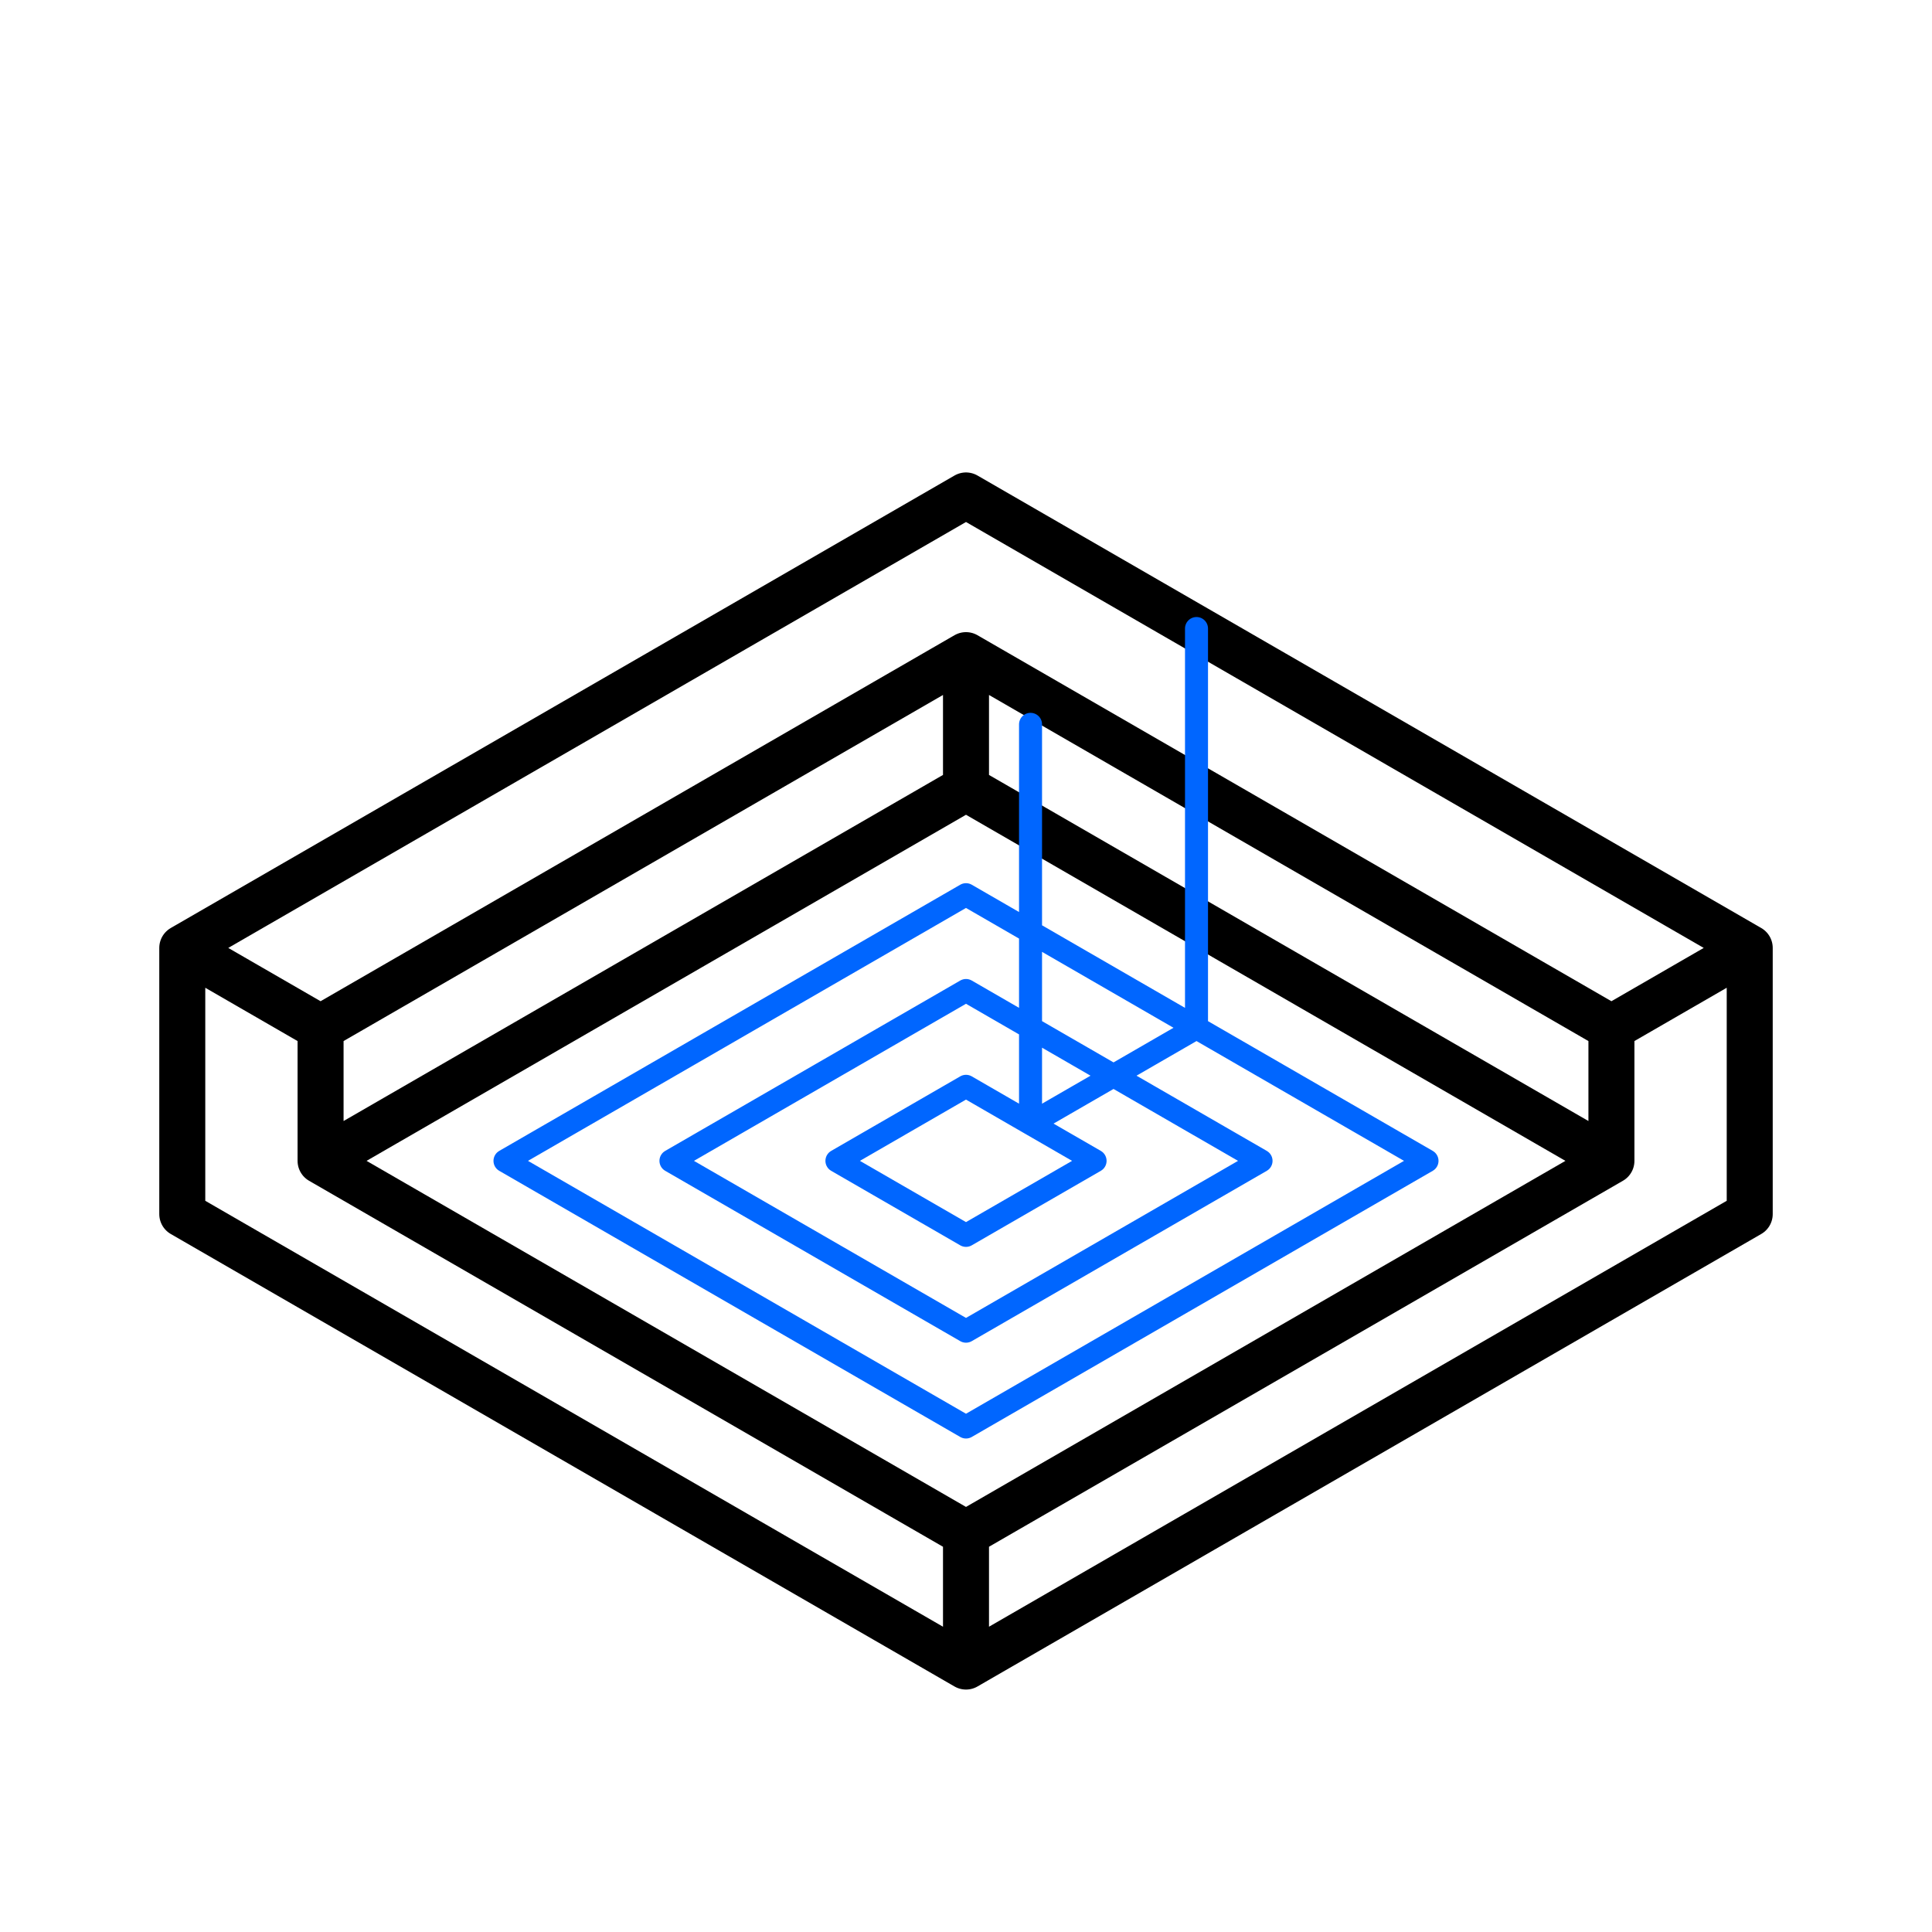
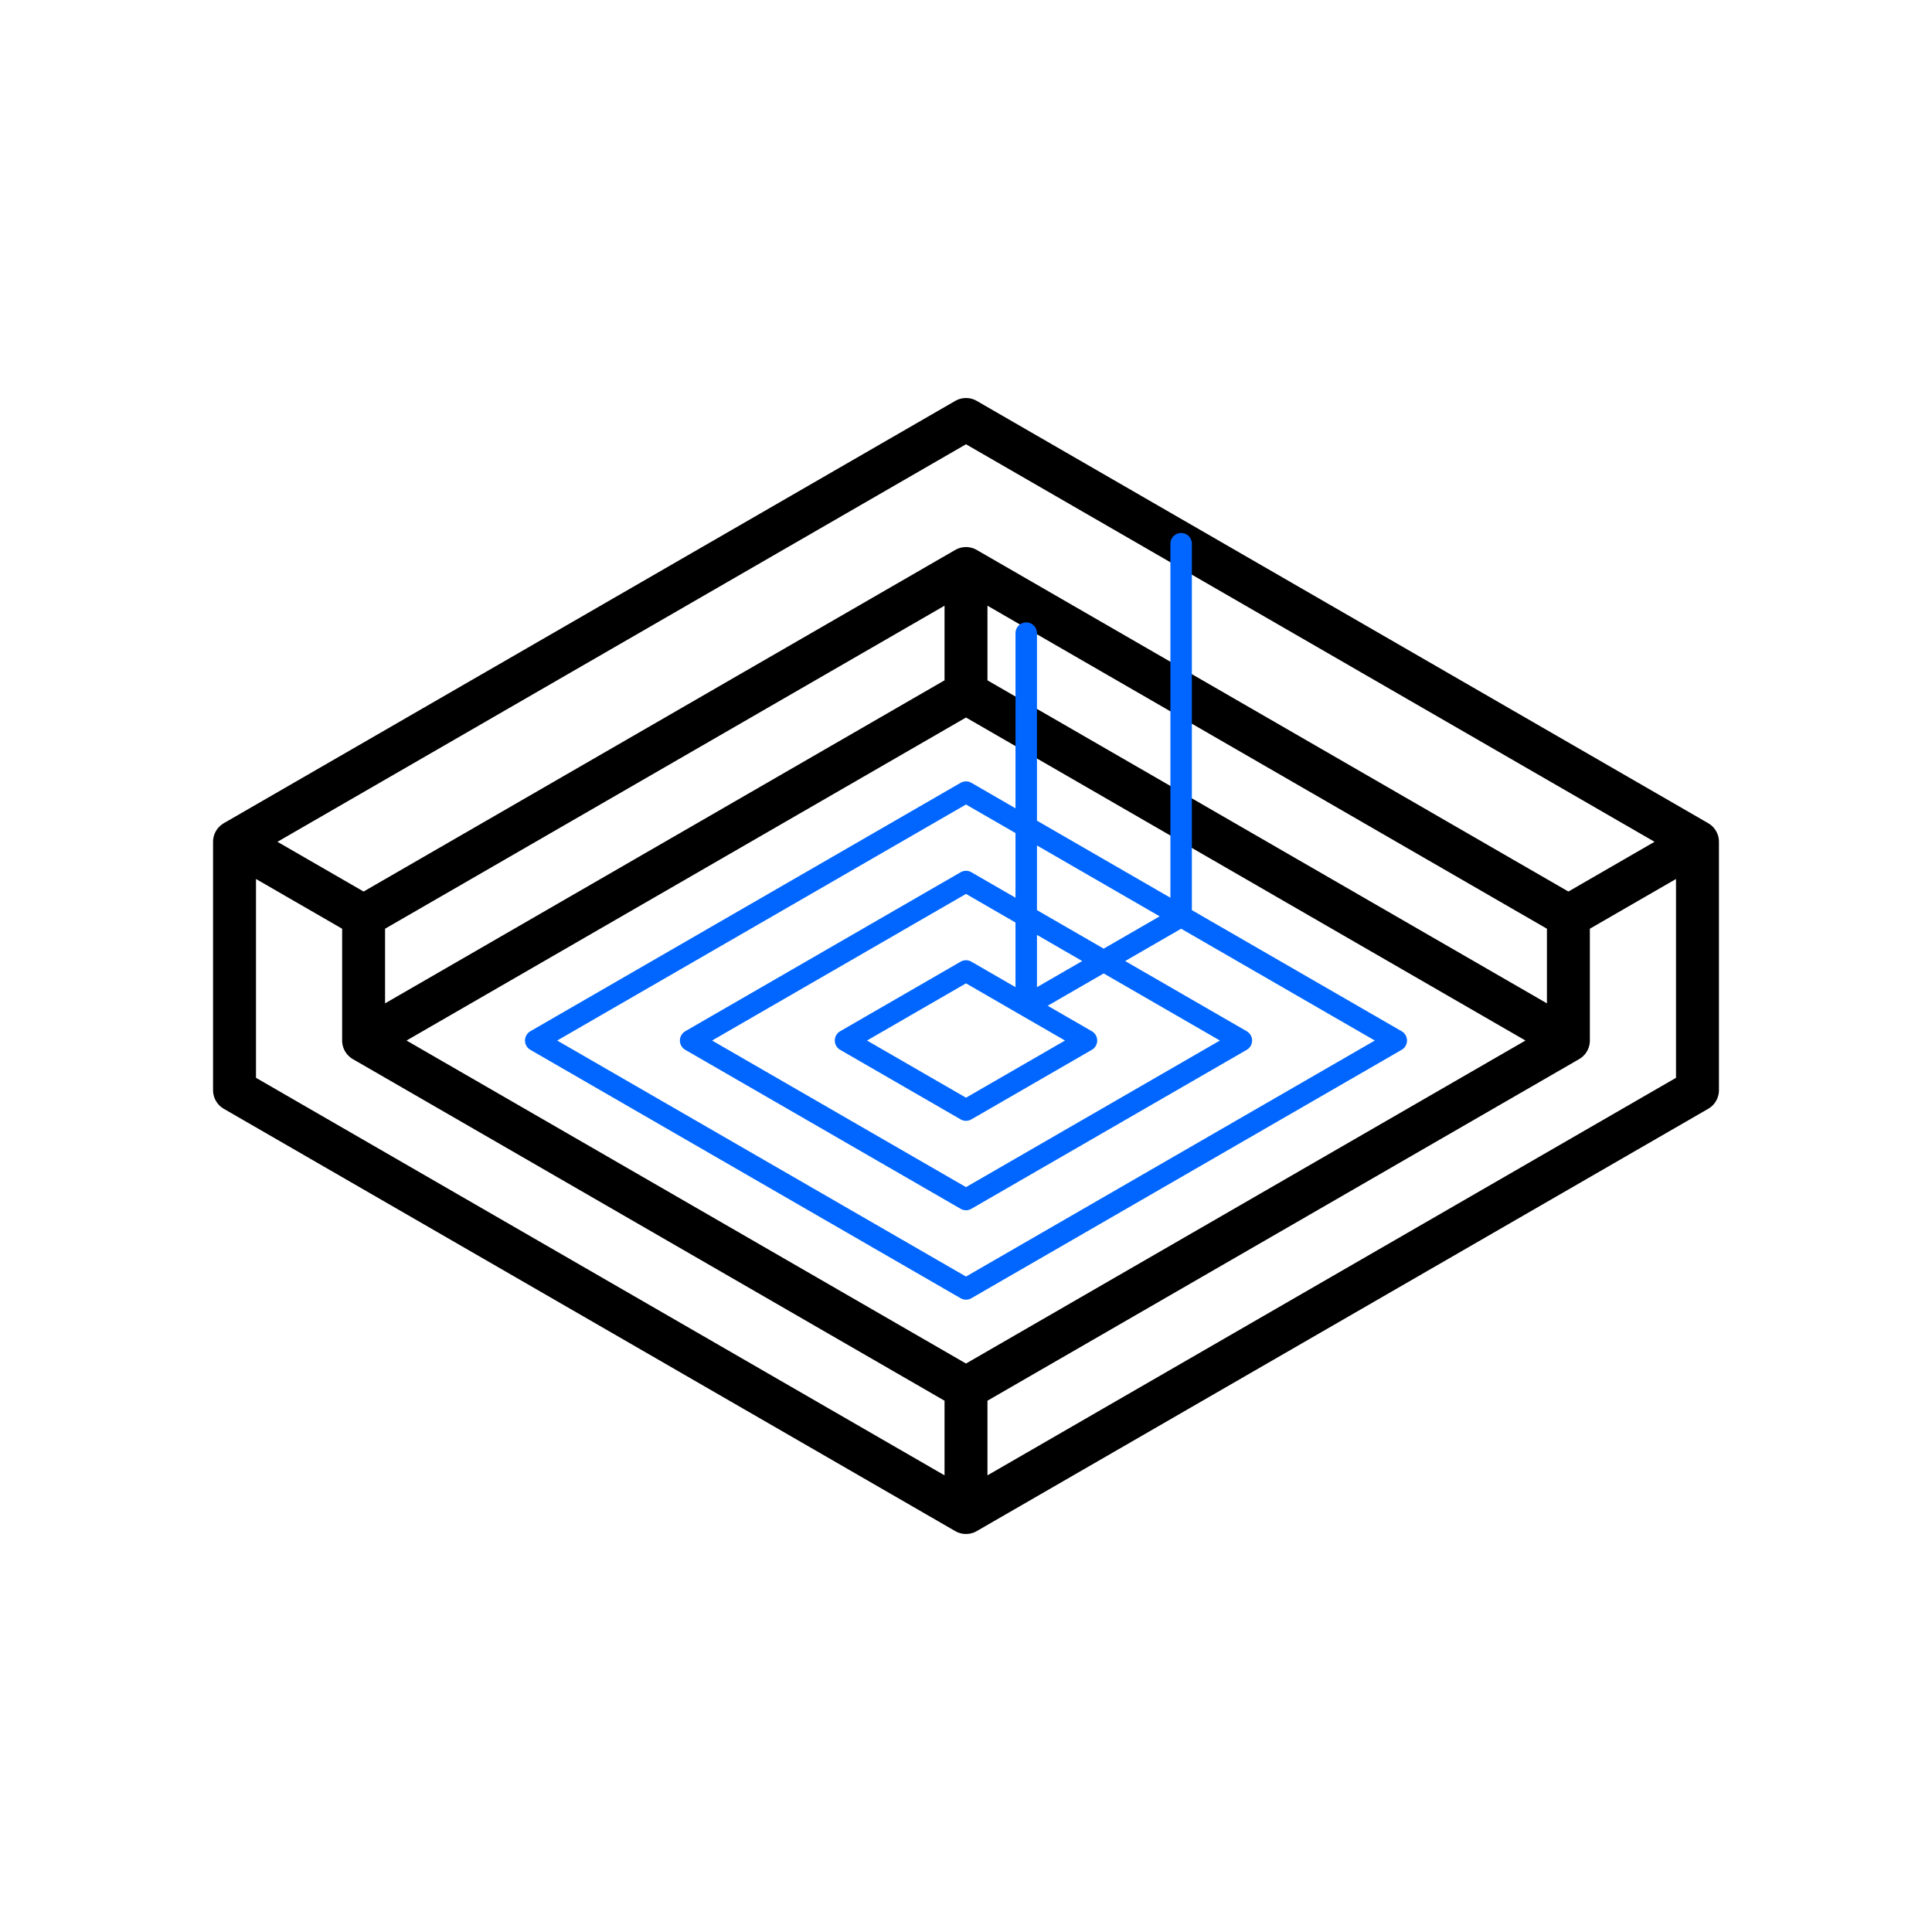
- <svg xmlns="http://www.w3.org/2000/svg" viewBox="3 3 84 74" height="375px" width="375px">
+ <svg xmlns="http://www.w3.org/2000/svg" viewBox="0 0 90 80" preserveAspectRatio="xMinYMin meet" height="375px" width="375px">
  <g fill="none" stroke-linecap="round" stroke-linejoin="round">
    <path stroke="#000" stroke-width="2" d="M16.938 42.686 L10.925 39.214 M79.075 39.214 L73.062 42.686 M45 26.484 L45 32.27 L16.938 48.472 M45 32.27 L73.062 48.472 L45 64.673 M73.062 48.472 L73.062 42.686 M16.938 42.686 L16.938 48.472 L45 64.673 L45 70.459 M16.938 42.686 L45 26.484 L73.062 42.686 M45 70.459 L10.925 50.786 L10.925 39.214 L45 19.541 L55.022 25.327 L79.075 39.214 L79.075 50.786 Z" />
    <path stroke="#0066ff" stroke-width="1" d="M55.022 42.686 L55.022 25.327 M47.806 29.493 L47.806 46.852 L50.612 48.472 L45 51.712 L39.388 48.472 L45 45.231 L47.806 46.852 L51.414 44.769 L57.828 48.472 L45 55.878 L32.172 48.472 L45 41.065 L51.414 44.769 L55.022 42.686 L65.044 48.472 L45 60.044 L24.956 48.472 L45 36.899 L55.022 42.686" />
  </g>
</svg>
